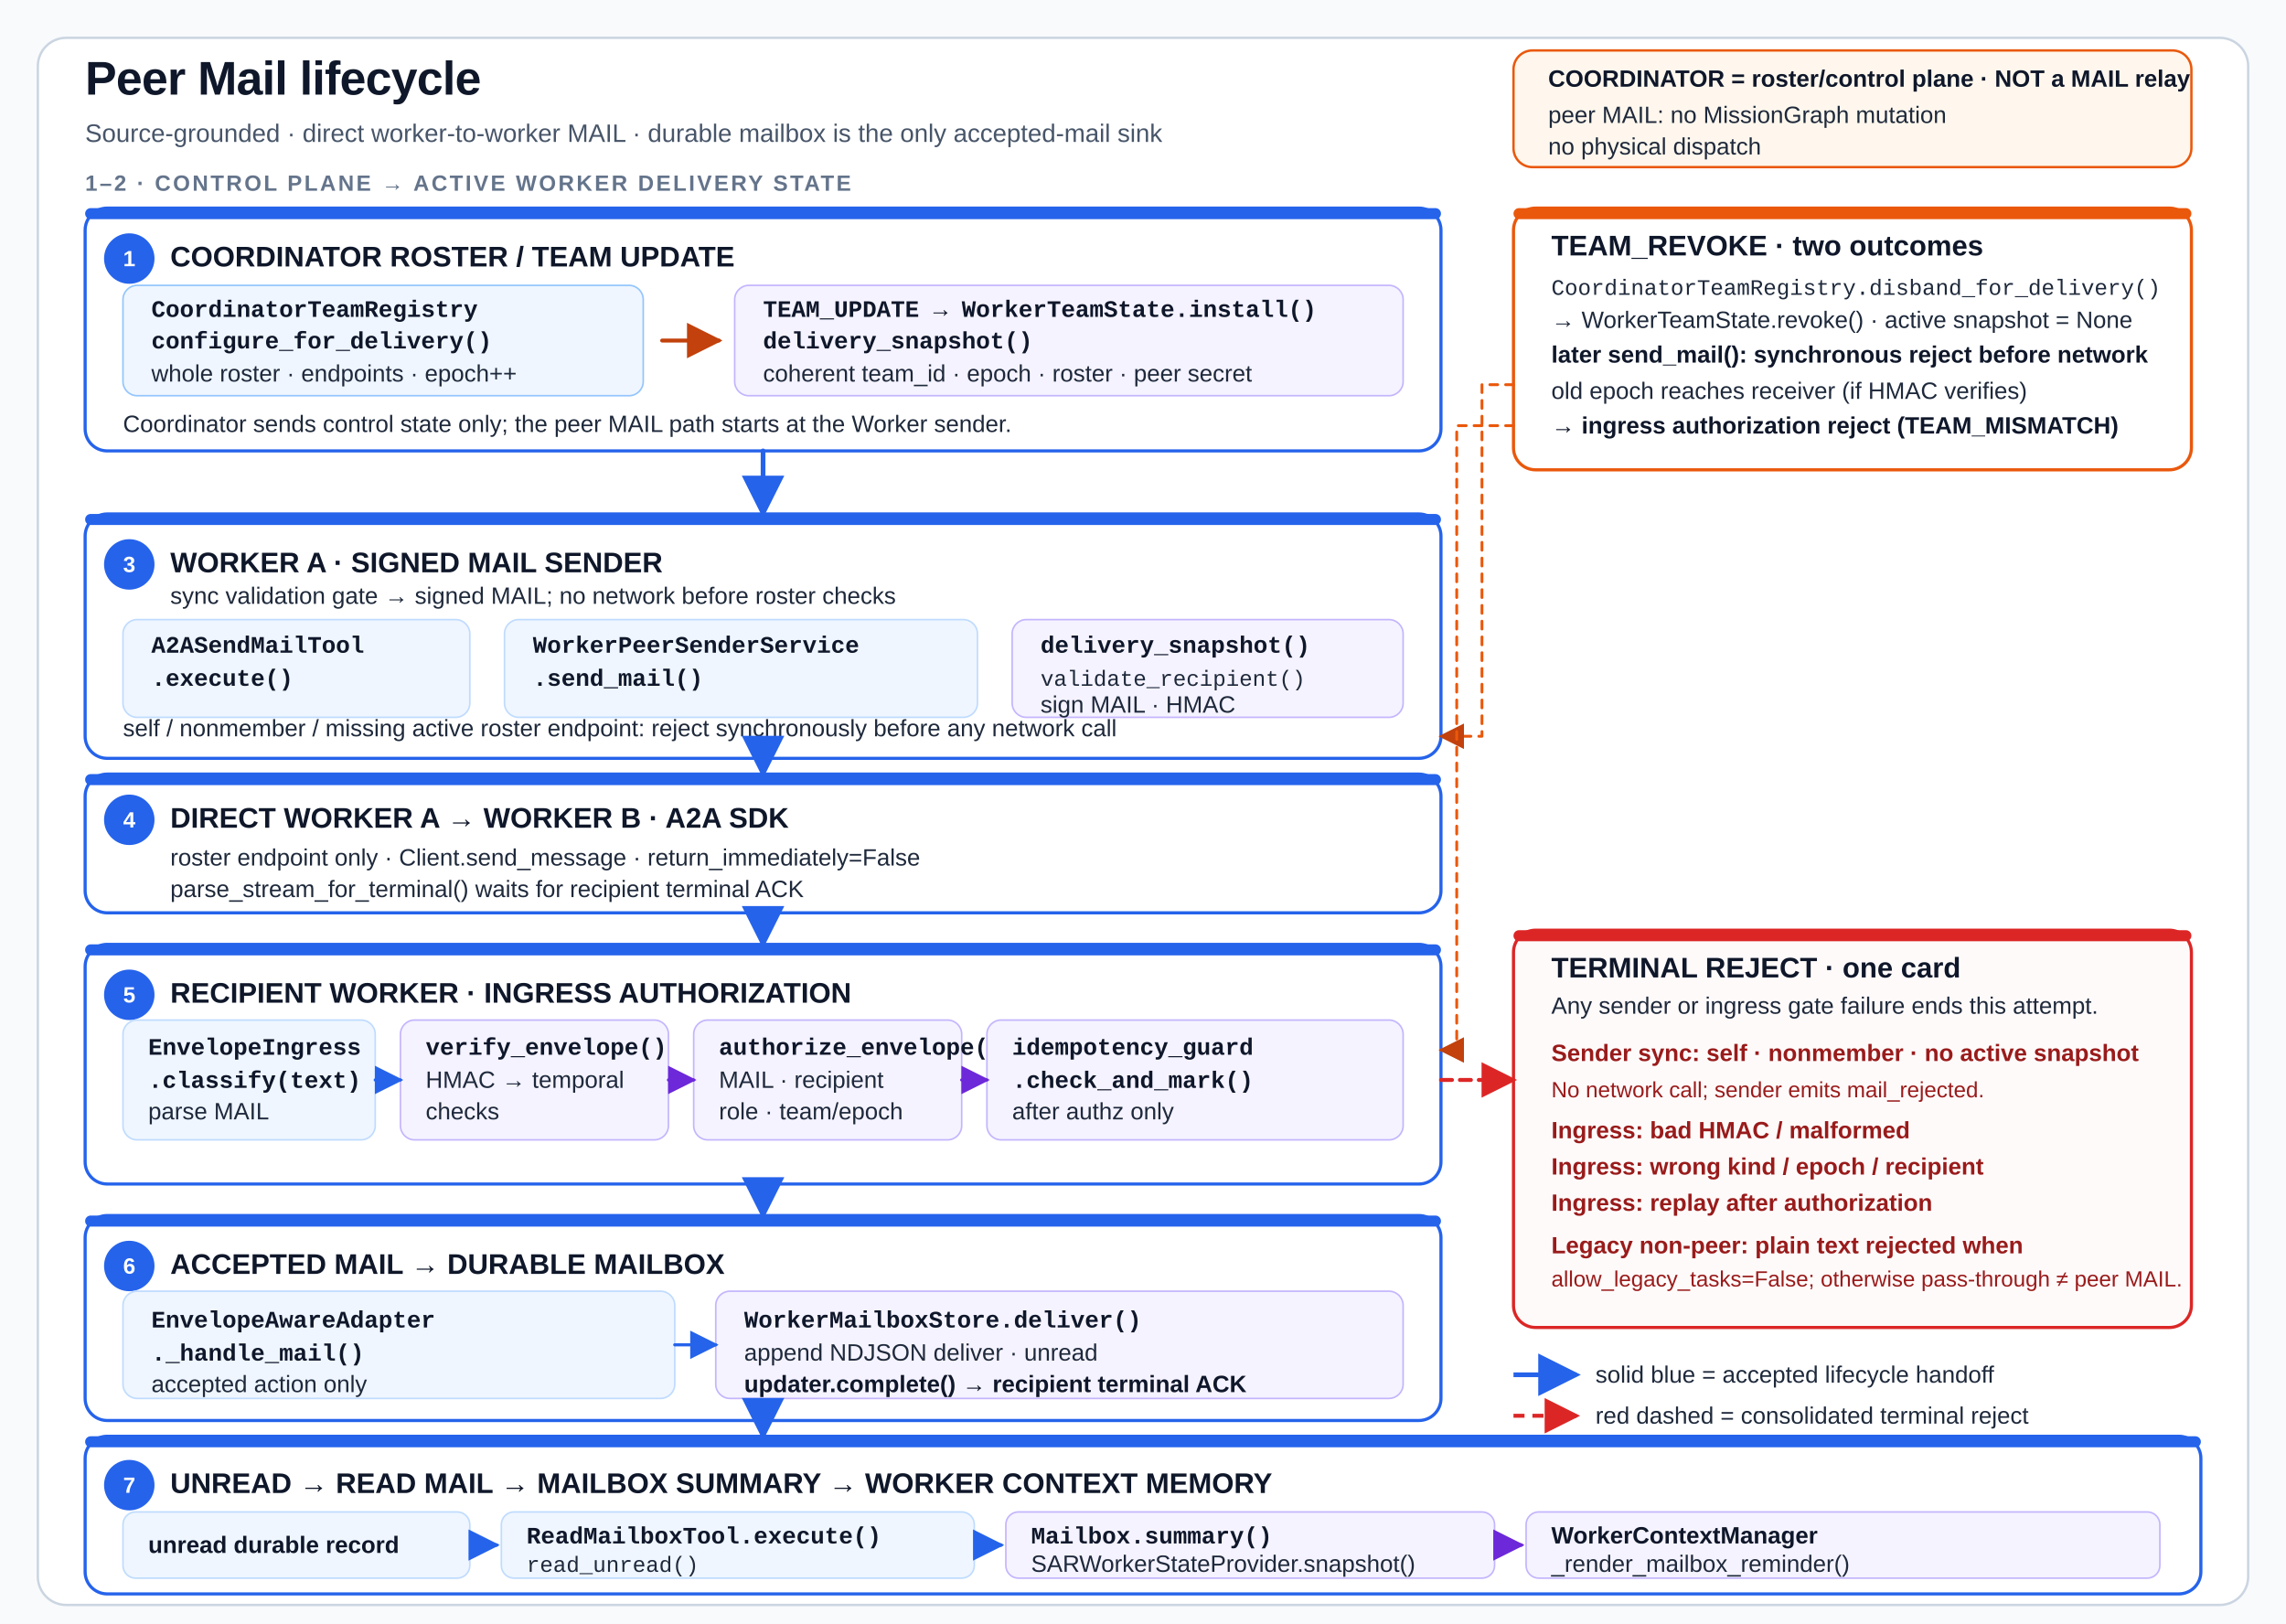
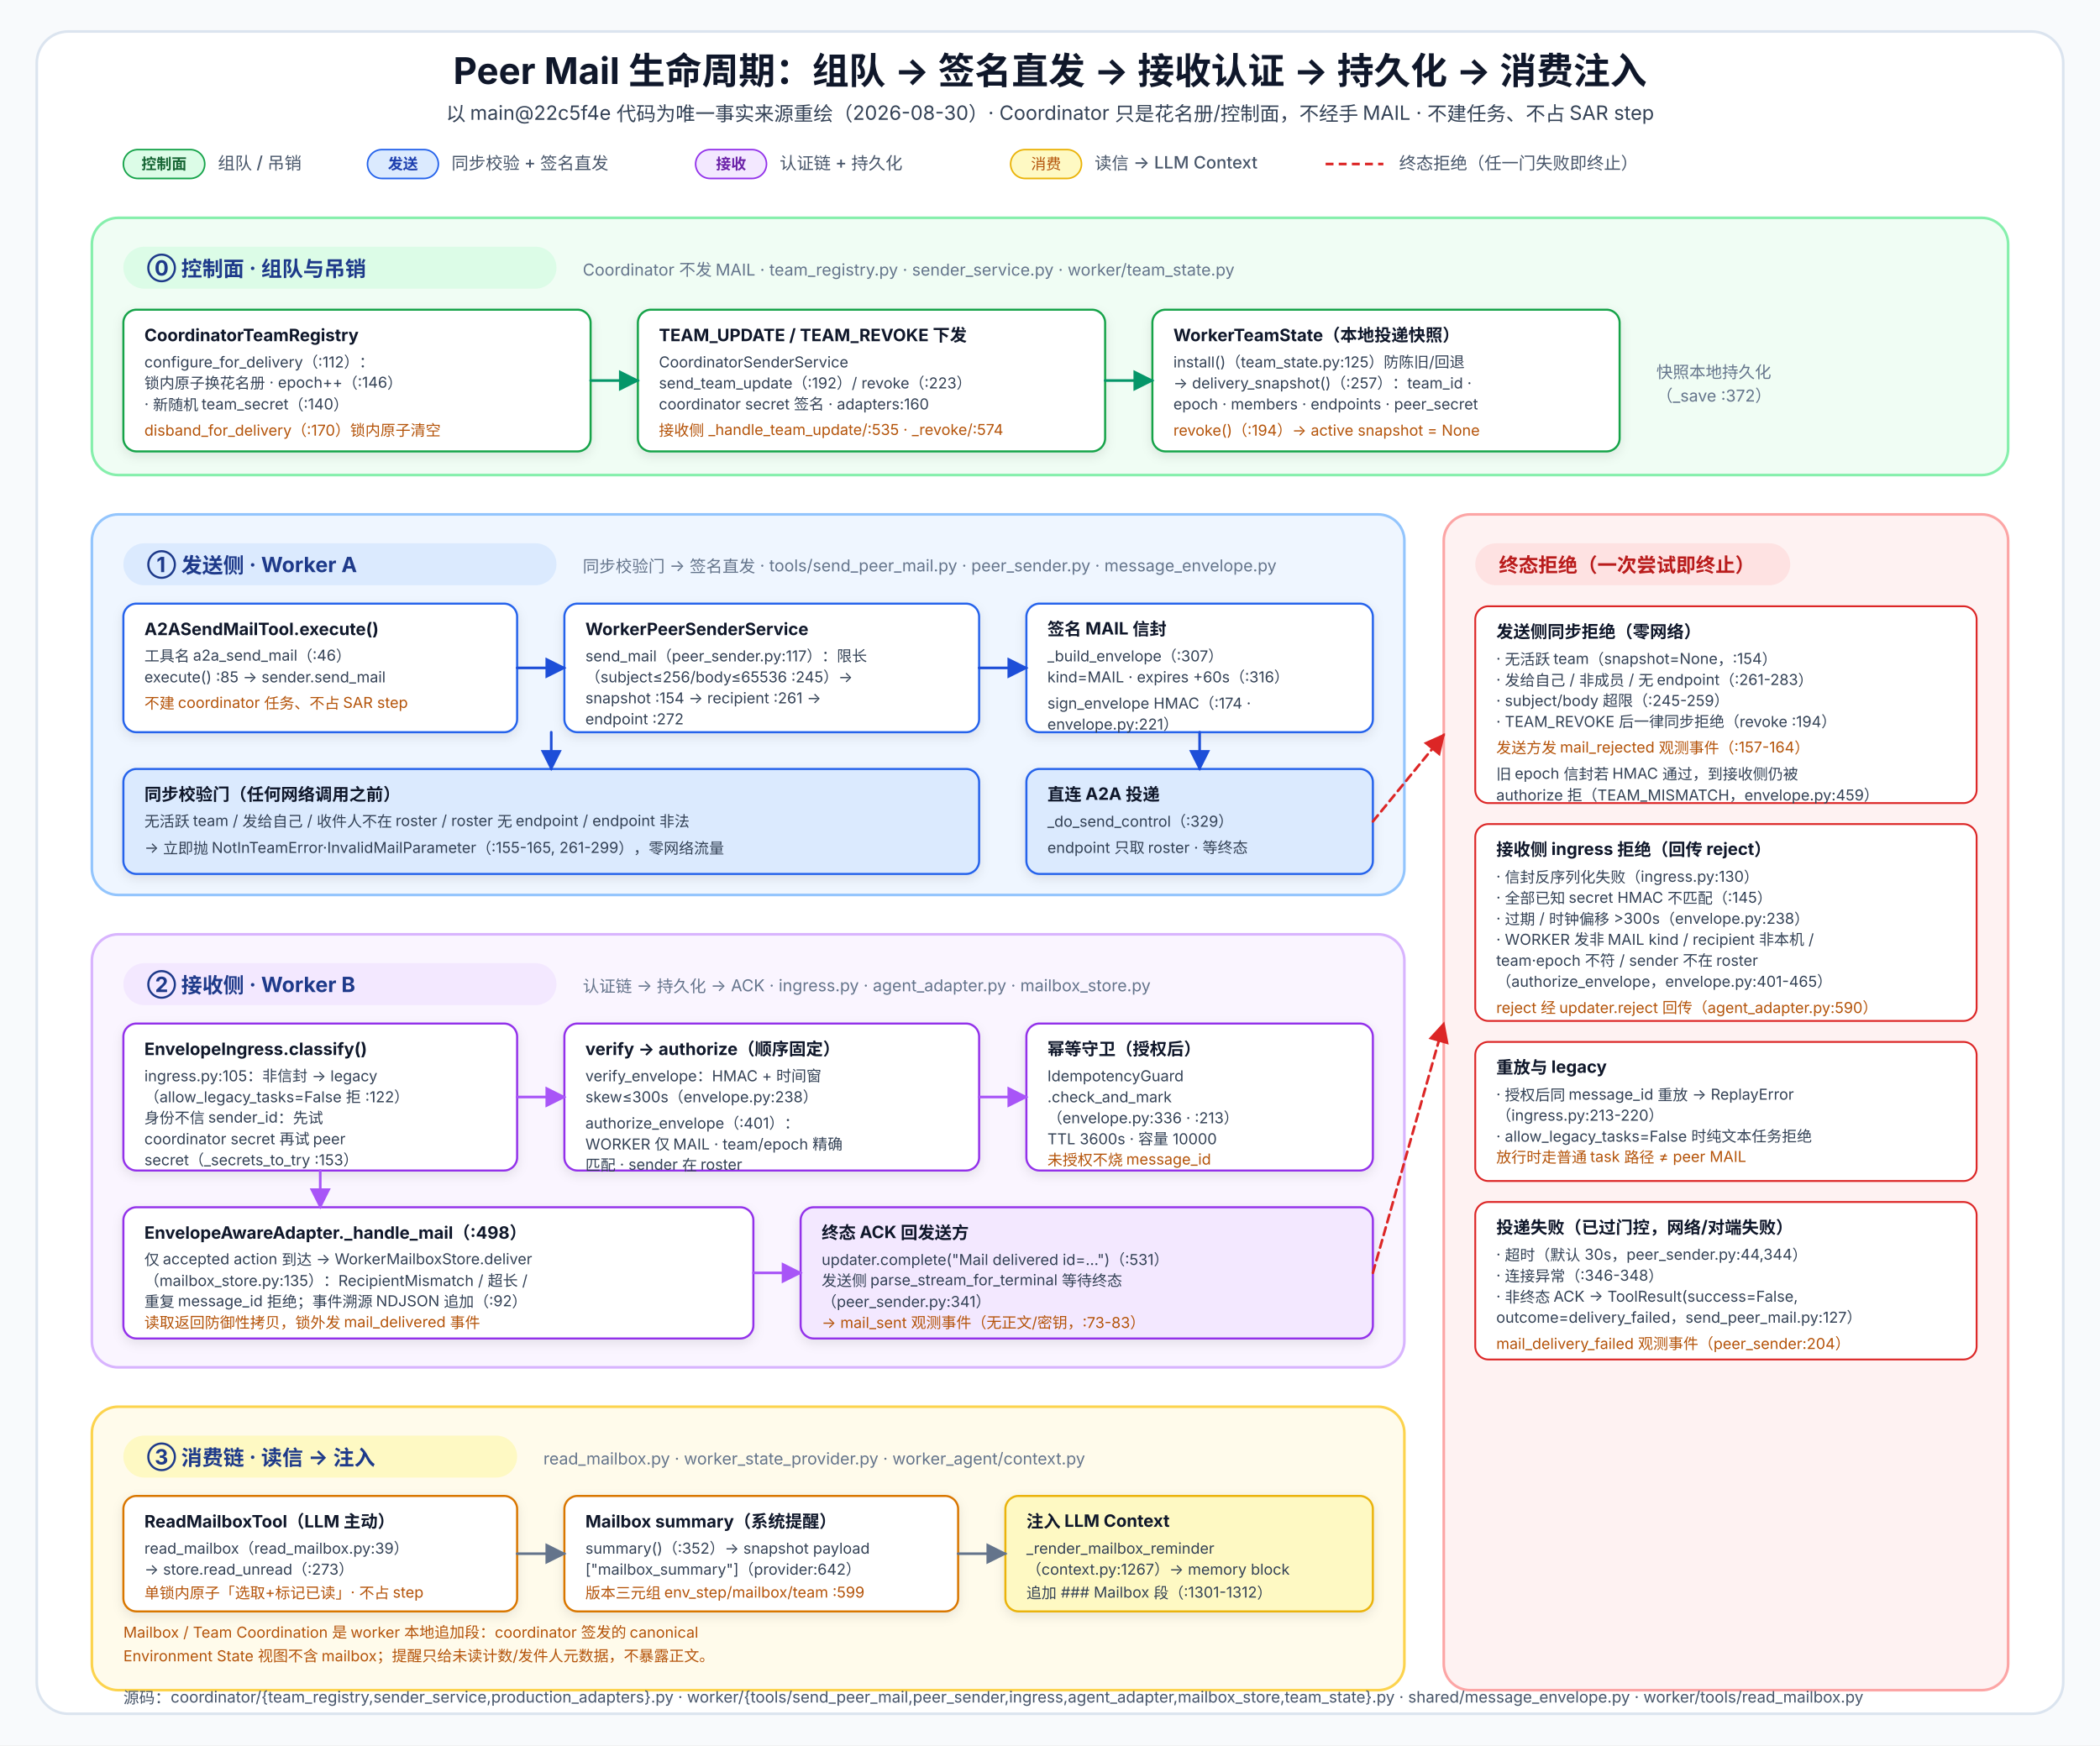
- <svg xmlns="http://www.w3.org/2000/svg" width="1450" height="1030" viewBox="0 0 1450 1030" preserveAspectRatio="xMidYMin meet" role="img" aria-labelledby="title desc" style="width:100%;height:auto;display:block;background:#f8fafc;" data-success-path="CoordinatorTeamRegistry.configure_for_delivery → TEAM_UPDATE → WorkerTeamState.install → delivery_snapshot → WorkerPeerSenderService.send_mail → direct Worker→Worker A2A → EnvelopeIngress authorization → EnvelopeAwareAdapter._handle_mail → WorkerMailboxStore.deliver → updater.complete → recipient terminal ACK → unread → ReadMailboxTool → mailbox summary → Worker Context Memory" data-no-bypass="accepted MAIL must enter durable mailbox-delivery before read-context; no Ingress-to-Read/context connector">
+ <svg xmlns="http://www.w3.org/2000/svg" viewBox="0 0 1600 1330" role="img" aria-labelledby="pm-title pm-desc">
  <defs>
-     <marker id="arrow-blue" viewBox="0 0 10 10" refX="9" refY="5" markerWidth="9" markerHeight="9" orient="auto-start-reverse" markerUnits="strokeWidth">
-       <path d="M 0 0 L 10 5 L 0 10 z" fill="#2563eb" />
-     </marker>
-     <marker id="arrow-purple" viewBox="0 0 10 10" refX="9" refY="5" markerWidth="9" markerHeight="9" orient="auto-start-reverse" markerUnits="strokeWidth">
-       <path d="M 0 0 L 10 5 L 0 10 z" fill="#6d28d9" />
-     </marker>
-     <marker id="arrow-orange" viewBox="0 0 10 10" refX="9" refY="5" markerWidth="9" markerHeight="9" orient="auto-start-reverse" markerUnits="strokeWidth">
-       <path d="M 0 0 L 10 5 L 0 10 z" fill="#c2410c" />
-     </marker>
-     <marker id="arrow-red" viewBox="0 0 10 10" refX="9" refY="5" markerWidth="9" markerHeight="9" orient="auto-start-reverse" markerUnits="strokeWidth">
-       <path d="M 0 0 L 10 5 L 0 10 z" fill="#dc2626" />
+     <filter id="pm-shadow" x="-12%" y="-12%" width="124%" height="132%">
+       <feDropShadow dx="0" dy="3" stdDeviation="4" flood-color="#0f172a" flood-opacity="0.09" />
+     </filter>
+     <marker id="pm-arrow-blue" viewBox="0 0 10 10" refX="9" refY="5" markerWidth="8" markerHeight="8" orient="auto">
+       <path d="M0 0 L10 5 L0 10Z" fill="#1d4ed8" />
+     </marker>
+     <marker id="pm-arrow-green" viewBox="0 0 10 10" refX="9" refY="5" markerWidth="8" markerHeight="8" orient="auto">
+       <path d="M0 0 L10 5 L0 10Z" fill="#059669" />
+     </marker>
+     <marker id="pm-arrow-purple" viewBox="0 0 10 10" refX="9" refY="5" markerWidth="8" markerHeight="8" orient="auto">
+       <path d="M0 0 L10 5 L0 10Z" fill="#a855f7" />
+     </marker>
+     <marker id="pm-arrow-slate" viewBox="0 0 10 10" refX="9" refY="5" markerWidth="8" markerHeight="8" orient="auto">
+       <path d="M0 0 L10 5 L0 10Z" fill="#64748b" />
+     </marker>
+     <marker id="pm-arrow-red" viewBox="0 0 10 10" refX="9" refY="5" markerWidth="8" markerHeight="8" orient="auto">
+       <path d="M0 0 L10 5 L0 10Z" fill="#dc2626" />
    </marker>
    <style>
-       .title { font-family: Arial, "Segoe UI", sans-serif; font-size: 30px; font-weight: 800; fill: #0f172a; letter-spacing: -0.4px; }
-       .subtitle { font-family: Arial, "Segoe UI", sans-serif; font-size: 16px; fill: #475569; }
-       .kicker { font-family: Arial, "Segoe UI", sans-serif; font-size: 14px; font-weight: 800; fill: #64748b; letter-spacing: 1.4px; }
-       .stage-title { font-family: Arial, "Segoe UI", sans-serif; font-size: 18px; font-weight: 800; fill: #0f172a; }
-       .card-title { font-family: Arial, "Segoe UI", sans-serif; font-size: 16px; font-weight: 800; fill: #0f172a; }
-       .body { font-family: Arial, "Segoe UI", sans-serif; font-size: 15px; fill: #1e293b; }
-       .body-strong { font-family: Arial, "Segoe UI", sans-serif; font-size: 15px; font-weight: 700; fill: #0f172a; }
-       .mono { font-family: "SFMono-Regular", Consolas, "Liberation Mono", monospace; font-size: 14px; fill: #1e293b; }
-       .mono-strong { font-family: "SFMono-Regular", Consolas, "Liberation Mono", monospace; font-size: 15px; font-weight: 700; fill: #0f172a; }
-       .pill { font-family: Arial, "Segoe UI", sans-serif; font-size: 14px; font-weight: 800; fill: #1d4ed8; }
-       .connector-label { font-family: Arial, "Segoe UI", sans-serif; font-size: 14px; font-weight: 700; fill: #2563eb; }
-       .reject-text { font-family: Arial, "Segoe UI", sans-serif; font-size: 14px; fill: #991b1b; }
-       .reject-strong { font-family: Arial, "Segoe UI", sans-serif; font-size: 15px; font-weight: 800; fill: #991b1b; }
-       .number { font-family: Arial, "Segoe UI", sans-serif; font-size: 14px; font-weight: 900; fill: #ffffff; text-anchor: middle; dominant-baseline: central; }
+       .pm-title { fill:#0f172a; font:700 28px 'Inter','PingFang SC','Microsoft YaHei','Noto Sans CJK SC',Arial,sans-serif; }
+       .pm-subtitle { fill:#334155; font:400 15px 'Inter','PingFang SC','Microsoft YaHei','Noto Sans CJK SC',Arial,sans-serif; }
+       .pm-legend { fill:#475569; font:500 13px 'Inter','PingFang SC','Microsoft YaHei','Noto Sans CJK SC',Arial,sans-serif; }
+       .pm-section { fill:#1e3a8a; font:700 16px 'Inter','PingFang SC','Microsoft YaHei','Noto Sans CJK SC',Arial,sans-serif; }
+       .pm-section-note { fill:#64748b; font:400 12.5px 'Inter','PingFang SC','Microsoft YaHei','Noto Sans CJK SC',Arial,sans-serif; }
+       .pm-card-title { fill:#0f172a; font:700 15px 'Inter','PingFang SC','Microsoft YaHei','Noto Sans CJK SC',Arial,sans-serif; }
+       .pm-card-meta { fill:#475569; font:400 11.5px 'Inter','PingFang SC','Microsoft YaHei','Noto Sans CJK SC',Arial,sans-serif; }
+       .pm-step-title { fill:#0f172a; font:700 13px 'Inter','PingFang SC','Microsoft YaHei','Noto Sans CJK SC',Arial,sans-serif; }
+       .pm-step-body { fill:#334155; font:400 11.5px 'Inter','PingFang SC','Microsoft YaHei','Noto Sans CJK SC',Arial,sans-serif; }
+       .pm-step-note { fill:#b45309; font:400 11.5px 'Inter','PingFang SC','Microsoft YaHei','Noto Sans CJK SC',Arial,sans-serif; }
+       .pm-t-green { fill:#166534; font:600 11.5px 'Inter','PingFang SC','Microsoft YaHei','Noto Sans CJK SC',Arial,sans-serif; }
+       .pm-t-blue { fill:#1e40af; font:600 11.5px 'Inter','PingFang SC','Microsoft YaHei','Noto Sans CJK SC',Arial,sans-serif; }
+       .pm-t-purple { fill:#6b21a8; font:600 11.5px 'Inter','PingFang SC','Microsoft YaHei','Noto Sans CJK SC',Arial,sans-serif; }
+       .pm-t-red { fill:#b91c1c; font:700 15px 'Inter','PingFang SC','Microsoft YaHei','Noto Sans CJK SC',Arial,sans-serif; }
+       .pm-caption { fill:#475569; font:400 12px 'Inter','PingFang SC','Microsoft YaHei','Noto Sans CJK SC',Arial,sans-serif; }
+       .pm-arr-blue { fill:none; stroke:#1d4ed8; stroke-width:2; stroke-linecap:round; marker-end:url(#pm-arrow-blue); }
+       .pm-arr-green { fill:none; stroke:#059669; stroke-width:2; stroke-linecap:round; marker-end:url(#pm-arrow-green); }
+       .pm-arr-purple { fill:none; stroke:#a855f7; stroke-width:2; stroke-linecap:round; marker-end:url(#pm-arrow-purple); }
+       .pm-arr-slate { fill:none; stroke:#64748b; stroke-width:2; stroke-linecap:round; marker-end:url(#pm-arrow-slate); }
+       .pm-arr-red { fill:none; stroke:#dc2626; stroke-width:2; stroke-dasharray:6 4; stroke-linecap:round; marker-end:url(#pm-arrow-red); }
    </style>
  </defs>
-   <rect x="0" y="0" width="1450" height="1030" fill="#f8fafc" />
-   <rect x="24" y="24" width="1402" height="994" rx="18" fill="#ffffff" stroke="#cbd5e1" stroke-width="1.5" />
-   <g id="header">
-     <text x="54" y="60" class="title">Peer Mail lifecycle</text>
-     <text x="54" y="90" class="subtitle">Source-grounded · direct worker-to-worker MAIL · durable mailbox is the only accepted-mail sink</text>
-     <rect x="960" y="32" width="430" height="74" rx="12" fill="#fff7ed" stroke="#ea580c" stroke-width="1.5" />
-     <text x="982" y="55" class="body-strong" fill="#9a3412">COORDINATOR = roster/control plane · NOT a MAIL relay</text>
-     <text x="982" y="78" class="body" fill="#9a3412">peer MAIL: no MissionGraph mutation</text>
-     <text x="982" y="98" class="body" fill="#9a3412">no physical dispatch</text>
-   </g>
-   <text x="54" y="121" class="kicker">1–2 · CONTROL PLANE → ACTIVE WORKER DELIVERY STATE</text>
-   <g id="control-plane" data-source="src/a2a/coordinator/team_registry.py:112-159; src/a2a/coordinator/sender_service.py:192-221; src/a2a/worker/agent_adapter.py:478-515; src/a2a/worker/team_state.py:125-192,257-283" data-symbol="CoordinatorTeamRegistry.configure_for_delivery; TEAM_UPDATE; WorkerTeamState.install; delivery_snapshot">
-     <rect x="54" y="132" width="860" height="154" rx="14" fill="#ffffff" stroke="#2563eb" stroke-width="2" />
-     <rect x="54" y="132" width="860" height="7" rx="3.5" fill="#2563eb" />
-     <circle cx="82" cy="164" r="16" fill="#2563eb" />
-     <text x="82" y="164" class="number">1</text>
-     <text x="108" y="169" class="stage-title">COORDINATOR ROSTER / TEAM UPDATE</text>
-     <rect x="78" y="181" width="330" height="70" rx="9" fill="#eff6ff" stroke="#93c5fd" />
-     <text x="96" y="201" class="mono-strong">CoordinatorTeamRegistry</text>
-     <text x="96" y="221" class="mono-strong">configure_for_delivery()</text>
-     <text x="96" y="242" class="body">whole roster · endpoints · epoch++</text>
-     <rect x="466" y="181" width="424" height="70" rx="9" fill="#f5f3ff" stroke="#c4b5fd" />
-     <text x="484" y="201" class="mono-strong">TEAM_UPDATE → WorkerTeamState.install()</text>
-     <text x="484" y="221" class="mono-strong">delivery_snapshot()</text>
-     <text x="484" y="242" class="body">coherent team_id · epoch · roster · peer secret</text>
-     <text x="78" y="274" class="body">Coordinator sends control state only; the peer MAIL path starts at the Worker sender.</text>
-   </g>
-   <g id="team-revoke" data-source="src/a2a/coordinator/team_registry.py:170-194; src/a2a/coordinator/sender_service.py:223-239; src/a2a/worker/peer_sender.py:154-165; src/a2a/worker/team_state.py:194-221; src/a2a/worker/ingress.py:192-209" data-symbol="TEAM_REVOKE; disband_for_delivery; WorkerTeamState.revoke; delivery_snapshot">
-     <rect x="960" y="132" width="430" height="166" rx="14" fill="#ffffff" stroke="#ea580c" stroke-width="2" />
-     <rect x="960" y="132" width="430" height="7" rx="3.5" fill="#ea580c" />
-     <text x="984" y="162" class="stage-title">TEAM_REVOKE · two outcomes</text>
-     <text x="984" y="187" class="mono">CoordinatorTeamRegistry.disband_for_delivery()</text>
-     <text x="984" y="208" class="body">→ WorkerTeamState.revoke() · active snapshot = None</text>
-     <text x="984" y="230" class="body-strong">later send_mail(): synchronous reject before network</text>
-     <text x="984" y="253" class="body">old epoch reaches receiver (if HMAC verifies)</text>
-     <text x="984" y="275" class="body-strong">→ ingress authorization reject (TEAM_MISMATCH)</text>
-   </g>
-   <g id="main-success-spine" data-order="control-state → sender → direct-a2a → ingress → mailbox-delivery → read-context" data-semantic-invariant="success connector reaches mailbox-delivery before read-context">
-     <g id="sender-stage" data-source="src/a2a/worker/tools/send_peer_mail.py:38-141; src/a2a/worker/peer_sender.py:117-180,261-327; src/a2a/shared/message_envelope.py:221-235" data-symbol="A2ASendMailTool.execute; WorkerPeerSenderService.send_mail; delivery_snapshot; validate_recipient; sign_envelope">
-       <rect x="54" y="326" width="860" height="155" rx="14" fill="#ffffff" stroke="#2563eb" stroke-width="2" />
-       <rect x="54" y="326" width="860" height="7" rx="3.5" fill="#2563eb" />
-       <circle cx="82" cy="358" r="16" fill="#2563eb" />
-       <text x="82" y="358" class="number">3</text>
-       <text x="108" y="363" class="stage-title">WORKER A · SIGNED MAIL SENDER</text>
-       <text x="108" y="383" class="body">sync validation gate → signed MAIL; no network before roster checks</text>
-       <rect x="78" y="393" width="220" height="62" rx="9" fill="#eff6ff" stroke="#bfdbfe" />
-       <text x="96" y="414" class="mono-strong">A2ASendMailTool</text>
-       <text x="96" y="435" class="mono-strong">.execute()</text>
-       <rect x="320" y="393" width="300" height="62" rx="9" fill="#eff6ff" stroke="#bfdbfe" />
-       <text x="338" y="414" class="mono-strong">WorkerPeerSenderService</text>
-       <text x="338" y="435" class="mono-strong">.send_mail()</text>
-       <rect x="642" y="393" width="248" height="62" rx="9" fill="#f5f3ff" stroke="#c4b5fd" />
-       <text x="660" y="414" class="mono-strong">delivery_snapshot()</text>
-       <text x="660" y="435" class="mono">validate_recipient()</text>
-       <text x="660" y="452" class="body">sign MAIL · HMAC</text>
-       <text x="78" y="467" class="body">self / nonmember / missing active roster endpoint: reject synchronously before any network call</text>
-     </g>
-     <g id="direct-a2a-stage" data-source="src/a2a/worker/peer_sender.py:329-348; src/a2a/shared/response_parser.py" data-symbol="Worker A → Worker B; Client.send_message; return_immediately=False; parse_stream_for_terminal">
-       <rect x="54" y="491" width="860" height="88" rx="14" fill="#ffffff" stroke="#2563eb" stroke-width="2" />
-       <rect x="54" y="491" width="860" height="7" rx="3.5" fill="#2563eb" />
-       <circle cx="82" cy="520" r="16" fill="#2563eb" />
-       <text x="82" y="520" class="number">4</text>
-       <text x="108" y="525" class="stage-title">DIRECT WORKER A → WORKER B · A2A SDK</text>
-       <text x="108" y="549" class="body">roster endpoint only · Client.send_message · return_immediately=False</text>
-       <text x="108" y="569" class="body">parse_stream_for_terminal() waits for recipient terminal ACK</text>
-     </g>
-     <g id="ingress-stage" data-source="src/a2a/worker/ingress.py:105-227; src/a2a/shared/message_envelope.py:238-303,401-467" data-symbol="EnvelopeIngress.classify; verify_envelope; authorize_envelope; idempotency_guard.check_and_mark">
-       <rect x="54" y="599" width="860" height="152" rx="14" fill="#ffffff" stroke="#2563eb" stroke-width="2" />
-       <rect x="54" y="599" width="860" height="7" rx="3.5" fill="#2563eb" />
-       <circle cx="82" cy="631" r="16" fill="#2563eb" />
-       <text x="82" y="631" class="number">5</text>
-       <text x="108" y="636" class="stage-title">RECIPIENT WORKER · INGRESS AUTHORIZATION</text>
-       <rect x="78" y="647" width="160" height="76" rx="9" fill="#eff6ff" stroke="#bfdbfe" />
-       <text x="94" y="669" class="mono-strong">EnvelopeIngress</text>
-       <text x="94" y="690" class="mono-strong">.classify(text)</text>
-       <text x="94" y="710" class="body">parse MAIL</text>
-       <rect x="254" y="647" width="170" height="76" rx="9" fill="#f5f3ff" stroke="#c4b5fd" />
-       <text x="270" y="669" class="mono-strong">verify_envelope()</text>
-       <text x="270" y="690" class="body">HMAC → temporal</text>
-       <text x="270" y="710" class="body">checks</text>
-       <rect x="440" y="647" width="170" height="76" rx="9" fill="#f5f3ff" stroke="#c4b5fd" />
-       <text x="456" y="669" class="mono-strong">authorize_envelope()</text>
-       <text x="456" y="690" class="body">MAIL · recipient</text>
-       <text x="456" y="710" class="body">role · team/epoch</text>
-       <rect x="626" y="647" width="264" height="76" rx="9" fill="#f5f3ff" stroke="#c4b5fd" />
-       <text x="642" y="669" class="mono-strong">idempotency_guard</text>
-       <text x="642" y="690" class="mono-strong">.check_and_mark()</text>
-       <text x="642" y="710" class="body">after authz only</text>
-     </g>
-     <g id="mailbox-delivery-stage" data-source="src/a2a/worker/agent_adapter.py:441-476; src/a2a/worker/mailbox_store.py:135-205,437-453" data-symbol="EnvelopeAwareAdapter._handle_mail; WorkerMailboxStore.deliver; updater.complete; unread">
-       <rect x="54" y="771" width="860" height="130" rx="14" fill="#ffffff" stroke="#2563eb" stroke-width="2" />
-       <rect x="54" y="771" width="860" height="7" rx="3.5" fill="#2563eb" />
-       <circle cx="82" cy="803" r="16" fill="#2563eb" />
-       <text x="82" y="803" class="number">6</text>
-       <text x="108" y="808" class="stage-title">ACCEPTED MAIL → DURABLE MAILBOX</text>
-       <rect x="78" y="819" width="350" height="68" rx="9" fill="#eff6ff" stroke="#bfdbfe" />
-       <text x="96" y="842" class="mono-strong">EnvelopeAwareAdapter</text>
-       <text x="96" y="863" class="mono-strong">._handle_mail()</text>
-       <text x="96" y="883" class="body">accepted action only</text>
-       <rect x="454" y="819" width="436" height="68" rx="9" fill="#f5f3ff" stroke="#c4b5fd" />
-       <text x="472" y="842" class="mono-strong">WorkerMailboxStore.deliver()</text>
-       <text x="472" y="863" class="body">append NDJSON deliver · unread</text>
-       <text x="472" y="883" class="body-strong">updater.complete() → recipient terminal ACK</text>
-     </g>
-     <g id="read-context-stage" data-source="src/a2a/worker/tools/read_mailbox.py:32-162; src/a2a/worker/mailbox_store.py:273-384; sar_orch/worker_state_provider.py:129-217; src/Agent/worker_agent/context.py:908-957" data-symbol="unread; ReadMailboxTool.execute; read_unread; mailbox.summary; SARWorkerStateProvider.snapshot; WorkerContextManager._render_mailbox_reminder">
-       <rect x="54" y="911" width="1342" height="100" rx="14" fill="#ffffff" stroke="#2563eb" stroke-width="2" />
-       <rect x="54" y="911" width="1342" height="7" rx="3.5" fill="#2563eb" />
-       <circle cx="82" cy="942" r="16" fill="#2563eb" />
-       <text x="82" y="942" class="number">7</text>
-       <text x="108" y="947" class="stage-title">UNREAD → READ MAIL → MAILBOX SUMMARY → WORKER CONTEXT MEMORY</text>
-       <rect x="78" y="959" width="220" height="42" rx="8" fill="#eff6ff" stroke="#bfdbfe" />
-       <text x="94" y="985" class="body-strong">unread durable record</text>
-       <rect x="318" y="959" width="300" height="42" rx="8" fill="#eff6ff" stroke="#bfdbfe" />
-       <text x="334" y="979" class="mono-strong">ReadMailboxTool.execute()</text>
-       <text x="334" y="997" class="mono">read_unread()</text>
-       <rect x="638" y="959" width="310" height="42" rx="8" fill="#f5f3ff" stroke="#c4b5fd" />
-       <text x="654" y="979" class="mono-strong">Mailbox.summary()</text>
-       <text x="654" y="997" class="body">SARWorkerStateProvider.snapshot()</text>
-       <rect x="968" y="959" width="402" height="42" rx="8" fill="#f5f3ff" stroke="#c4b5fd" />
-       <text x="984" y="979" class="body-strong">WorkerContextManager</text>
-       <text x="984" y="997" class="body">_render_mailbox_reminder()</text>
-       <g id="read-context-flow" fill="none" stroke-linecap="round" stroke-linejoin="round">
-         <line id="unread-to-read-mailbox-tool" x1="301" y1="980" x2="315" y2="980" stroke="#2563eb" stroke-width="2.2" marker-end="url(#arrow-blue)" data-target="read-mailbox-tool" />
-         <line id="read-mailbox-tool-to-summary" x1="621" y1="980" x2="635" y2="980" stroke="#2563eb" stroke-width="2.2" marker-end="url(#arrow-blue)" data-target="mailbox-summary" />
-         <line id="summary-to-worker-context" x1="951" y1="980" x2="965" y2="980" stroke="#6d28d9" stroke-width="2.2" marker-end="url(#arrow-purple)" data-target="worker-context-manager" />
-       </g>
-     </g>
-   </g>
-   <g id="terminal-reject" data-source="src/a2a/worker/peer_sender.py:154-165,261-283; src/a2a/worker/ingress.py:121-149,174-220; src/a2a/shared/message_envelope.py:263-303,436-467; src/a2a/worker/agent_adapter.py:533-550" data-symbol="self; nonmember; bad HMAC; wrong kind; wrong epoch; wrong recipient; replay; legacy non-peer">
-     <rect x="960" y="590" width="430" height="252" rx="14" fill="#fffafa" stroke="#dc2626" stroke-width="2" />
-     <rect x="960" y="590" width="430" height="7" rx="3.5" fill="#dc2626" />
-     <text x="984" y="620" class="stage-title" fill="#991b1b">TERMINAL REJECT · one card</text>
-     <text x="984" y="643" class="body" fill="#991b1b">Any sender or ingress gate failure ends this attempt.</text>
-     <text x="984" y="673" class="reject-strong">Sender sync: self · nonmember · no active snapshot</text>
-     <text x="984" y="696" class="reject-text">No network call; sender emits mail_rejected.</text>
-     <text x="984" y="722" class="reject-strong">Ingress: bad HMAC / malformed</text>
-     <text x="984" y="745" class="reject-strong">Ingress: wrong kind / epoch / recipient</text>
-     <text x="984" y="768" class="reject-strong">Ingress: replay after authorization</text>
-     <text x="984" y="795" class="reject-strong">Legacy non-peer: plain text rejected when</text>
-     <text x="984" y="816" class="reject-text">allow_legacy_tasks=False; otherwise pass-through ≠ peer MAIL.</text>
-   </g>
-   <g id="team-revoke-connectors" fill="none" stroke="#ea580c" stroke-width="1.8" stroke-dasharray="5 5" stroke-linecap="round" stroke-linejoin="round">
-     <path id="team-revoke-to-sender-sync-reject" d="M 960 244 H 940 V 467 H 914" stroke-dasharray="5 5" marker-end="url(#arrow-orange)" data-source="team-revoke" data-target="sender-stage" data-label="sender sync reject before network" />
-     <path id="team-revoke-to-ingress-team-mismatch" d="M 960 270 H 924 V 666 H 914" stroke-dasharray="5 5" marker-end="url(#arrow-orange)" data-source="team-revoke" data-target="ingress-stage" data-label="TEAM_MISMATCH old request" />
-   </g>
-   <g id="control-connectors" fill="none" stroke-linecap="round" stroke-linejoin="round">
-     <line id="control-team-update" x1="420" y1="216" x2="456" y2="216" stroke="#c2410c" stroke-width="2.5" marker-end="url(#arrow-orange)" />
-     <line id="control-to-sender" x1="484" y1="286" x2="484" y2="326" stroke="#2563eb" stroke-width="3" marker-end="url(#arrow-blue)" />
-   </g>
-   <g id="stage-connectors" fill="none" stroke-linecap="round" stroke-linejoin="round">
-     <line id="sender-to-direct-a2a" x1="484" y1="481" x2="484" y2="491" stroke="#2563eb" stroke-width="3" marker-end="url(#arrow-blue)" />
-     <line id="direct-a2a-to-ingress" x1="484" y1="579" x2="484" y2="599" stroke="#2563eb" stroke-width="3" marker-end="url(#arrow-blue)" />
-   </g>
-   <g id="ingress-connectors" fill="none" stroke-linecap="round" stroke-linejoin="round">
-     <line x1="238" y1="685" x2="254" y2="685" stroke="#2563eb" stroke-width="2" marker-end="url(#arrow-blue)" />
-     <line x1="424" y1="685" x2="440" y2="685" stroke="#6d28d9" stroke-width="2" marker-end="url(#arrow-purple)" />
-     <line x1="610" y1="685" x2="626" y2="685" stroke="#6d28d9" stroke-width="2" marker-end="url(#arrow-purple)" />
-   </g>
-   <g id="mailbox-connectors" fill="none" stroke-linecap="round" stroke-linejoin="round">
-     <line x1="428" y1="853" x2="454" y2="853" stroke="#2563eb" stroke-width="2" marker-end="url(#arrow-blue)" />
-   </g>
-   <g id="success-connectors" fill="none" stroke="#2563eb" stroke-width="3" stroke-linecap="round" data-order="accepted ingress → mailbox-delivery → read-context" data-assertion="success connector first targets #mailbox-delivery-stage, then #read-context-stage">
-     <line id="success-connector-ingress-to-mailbox" x1="484" y1="751" x2="484" y2="771" marker-end="url(#arrow-blue)" data-target="mailbox-delivery-stage" data-label="accepted MAIL" />
-     <line id="success-connector-mailbox-to-read" x1="484" y1="901" x2="484" y2="911" marker-end="url(#arrow-blue)" data-target="read-context-stage" data-label="durable unread → read" />
-   </g>
-   <g id="reject-connector" fill="none" stroke="#dc2626" stroke-width="2.5" stroke-dasharray="7 5" stroke-linecap="round">
-     <line id="gate-failure-to-terminal-reject" x1="914" y1="685" x2="960" y2="685" marker-end="url(#arrow-red)" data-target="terminal-reject" />
-   </g>
-   <g id="legend" data-source="visual semantics only">
-     <line x1="960" y1="872" x2="1000" y2="872" stroke="#2563eb" stroke-width="3" marker-end="url(#arrow-blue)" />
-     <text x="1012" y="877" class="body">solid blue = accepted lifecycle handoff</text>
-     <line x1="960" y1="898" x2="1000" y2="898" stroke="#dc2626" stroke-width="2.5" stroke-dasharray="7 5" marker-end="url(#arrow-red)" />
-     <text x="1012" y="903" class="body">red dashed = consolidated terminal reject</text>
-   </g>
+   <rect width="1600" height="1330" fill="#f8fafc" />
+   <rect x="28" y="24" width="1544" height="1282" rx="24" fill="#ffffff" stroke="#dbe4ef" stroke-width="2" />
+   <text x="800" y="64" text-anchor="middle" class="pm-title">Peer Mail 生命周期：组队 → 签名直发 → 接收认证 → 持久化 → 消费注入</text>
+   <text x="800" y="92" text-anchor="middle" class="pm-subtitle">以 main@22c5f4e 代码为唯一事实来源重绘（2026-08-30）· Coordinator 只是花名册/控制面，不经手 MAIL · 不建任务、不占 SAR step</text>
+   <g aria-label="图例">
+     <rect x="94" y="114" width="62" height="22" rx="11" fill="#dcfce7" stroke="#16a34a" stroke-width="1.2" />
+     <text x="125" y="129" text-anchor="middle" class="pm-t-green">控制面</text>
+     <text x="166" y="129" class="pm-legend">组队 / 吊销</text>
+     <rect x="280" y="114" width="54" height="22" rx="11" fill="#dbeafe" stroke="#2563eb" stroke-width="1.2" />
+     <text x="307" y="129" text-anchor="middle" class="pm-t-blue">发送</text>
+     <text x="344" y="129" class="pm-legend">同步校验 + 签名直发</text>
+     <rect x="530" y="114" width="54" height="22" rx="11" fill="#f3e8ff" stroke="#9333ea" stroke-width="1.2" />
+     <text x="557" y="129" text-anchor="middle" class="pm-t-purple">接收</text>
+     <text x="594" y="129" class="pm-legend">认证链 + 持久化</text>
+     <rect x="770" y="114" width="54" height="22" rx="11" fill="#fef9c3" stroke="#eab308" stroke-width="1.2" />
+     <text x="797" y="129" text-anchor="middle" class="pm-step-note">消费</text>
+     <text x="834" y="129" class="pm-legend">读信 → LLM Context</text>
+     <line x1="1010" y1="125" x2="1054" y2="125" stroke="#dc2626" stroke-width="2" stroke-dasharray="6 4" />
+     <text x="1066" y="129" class="pm-legend">终态拒绝（任一门失败即终止）</text>
+   </g>
+   <g aria-label="控制面">
+     <rect x="70" y="166" width="1460" height="196" rx="20" fill="#f0fdf4" stroke="#86efac" stroke-width="2" />
+     <rect x="94" y="188" width="330" height="32" rx="16" fill="#dcfce7" />
+     <text x="112" y="210" class="pm-section">⓪ 控制面 · 组队与吊销</text>
+     <text x="444" y="210" class="pm-section-note">Coordinator 不发 MAIL · team_registry.py · sender_service.py · worker/team_state.py</text>
+     <rect x="94" y="236" width="356" height="108" rx="10" fill="#ffffff" stroke="#16a34a" stroke-width="1.6" filter="url(#pm-shadow)" />
+     <text x="110" y="260" class="pm-step-title">CoordinatorTeamRegistry</text>
+     <text x="110" y="280" class="pm-step-body">configure_for_delivery（:112）：</text>
+     <text x="110" y="296" class="pm-step-body">锁内原子换花名册 · epoch++（:146）</text>
+     <text x="110" y="312" class="pm-step-body">· 新随机 team_secret（:140）</text>
+     <text x="110" y="332" class="pm-step-note">disband_for_delivery（:170）锁内原子清空</text>
+     <rect x="486" y="236" width="356" height="108" rx="10" fill="#ffffff" stroke="#16a34a" stroke-width="1.6" filter="url(#pm-shadow)" />
+     <text x="502" y="260" class="pm-step-title">TEAM_UPDATE / TEAM_REVOKE 下发</text>
+     <text x="502" y="280" class="pm-step-body">CoordinatorSenderService</text>
+     <text x="502" y="296" class="pm-step-body">send_team_update（:192）/ revoke（:223）</text>
+     <text x="502" y="312" class="pm-step-body">coordinator secret 签名 · adapters:160</text>
+     <text x="502" y="332" class="pm-step-note">接收侧 _handle_team_update/:535 · _revoke/:574</text>
+     <rect x="878" y="236" width="356" height="108" rx="10" fill="#ffffff" stroke="#16a34a" stroke-width="1.6" filter="url(#pm-shadow)" />
+     <text x="894" y="260" class="pm-step-title">WorkerTeamState（本地投递快照）</text>
+     <text x="894" y="280" class="pm-step-body">install()（team_state.py:125）防陈旧/回退</text>
+     <text x="894" y="296" class="pm-step-body">→ delivery_snapshot()（:257）：team_id ·</text>
+     <text x="894" y="312" class="pm-step-body">epoch · members · endpoints · peer_secret</text>
+     <text x="894" y="332" class="pm-step-note">revoke()（:194）→ active snapshot = None</text>
+     <path d="M450 290 L486 290" class="pm-arr-green" />
+     <path d="M842 290 L878 290" class="pm-arr-green" />
+     <text x="1262" y="288" class="pm-section-note">快照本地持久化</text>
+     <text x="1262" y="306" class="pm-section-note">（_save :372）</text>
+   </g>
+   <g aria-label="发送侧">
+     <rect x="70" y="392" width="1000" height="290" rx="20" fill="#eff6ff" stroke="#93c5fd" stroke-width="2" />
+     <rect x="94" y="414" width="330" height="32" rx="16" fill="#dbeafe" />
+     <text x="112" y="436" class="pm-section">① 发送侧 · Worker A</text>
+     <text x="444" y="436" class="pm-section-note">同步校验门 → 签名直发 · tools/send_peer_mail.py · peer_sender.py · message_envelope.py</text>
+     <rect x="94" y="460" width="300" height="98" rx="10" fill="#ffffff" stroke="#2563eb" stroke-width="1.6" filter="url(#pm-shadow)" />
+     <text x="110" y="484" class="pm-step-title">A2ASendMailTool.execute()</text>
+     <text x="110" y="504" class="pm-step-body">工具名 a2a_send_mail（:46）</text>
+     <text x="110" y="520" class="pm-step-body">execute() :85 → sender.send_mail</text>
+     <text x="110" y="540" class="pm-step-note">不建 coordinator 任务、不占 SAR step</text>
+     <rect x="430" y="460" width="316" height="98" rx="10" fill="#ffffff" stroke="#2563eb" stroke-width="1.6" filter="url(#pm-shadow)" />
+     <text x="446" y="484" class="pm-step-title">WorkerPeerSenderService</text>
+     <text x="446" y="504" class="pm-step-body">send_mail（peer_sender.py:117）：限长</text>
+     <text x="446" y="520" class="pm-step-body">（subject≤256/body≤65536 :245）→</text>
+     <text x="446" y="536" class="pm-step-body">snapshot :154 → recipient :261 →</text>
+     <text x="446" y="552" class="pm-step-body">endpoint :272</text>
+     <rect x="782" y="460" width="264" height="98" rx="10" fill="#ffffff" stroke="#2563eb" stroke-width="1.6" filter="url(#pm-shadow)" />
+     <text x="798" y="484" class="pm-step-title">签名 MAIL 信封</text>
+     <text x="798" y="504" class="pm-step-body">_build_envelope（:307）</text>
+     <text x="798" y="520" class="pm-step-body">kind=MAIL · expires +60s（:316）</text>
+     <text x="798" y="540" class="pm-step-body">sign_envelope HMAC（:174 ·</text>
+     <text x="798" y="556" class="pm-step-body">envelope.py:221）</text>
+     <rect x="94" y="586" width="652" height="80" rx="10" fill="#dbeafe" stroke="#2563eb" stroke-width="1.6" filter="url(#pm-shadow)" />
+     <text x="110" y="610" class="pm-step-title">同步校验门（任何网络调用之前）</text>
+     <text x="110" y="630" class="pm-step-body">无活跃 team / 发给自己 / 收件人不在 roster / roster 无 endpoint / endpoint 非法</text>
+     <text x="110" y="650" class="pm-step-body">→ 立即抛 NotInTeamError·InvalidMailParameter（:155-165, 261-299），零网络流量</text>
+     <rect x="782" y="586" width="264" height="80" rx="10" fill="#dbeafe" stroke="#2563eb" stroke-width="1.6" filter="url(#pm-shadow)" />
+     <text x="798" y="610" class="pm-step-title">直连 A2A 投递</text>
+     <text x="798" y="630" class="pm-step-body">_do_send_control（:329）</text>
+     <text x="798" y="650" class="pm-step-body">endpoint 只取 roster · 等终态</text>
+     <path d="M394 509 L430 509" class="pm-arr-blue" />
+     <path d="M746 509 L782 509" class="pm-arr-blue" />
+     <path d="M914 558 L914 586" class="pm-arr-blue" />
+     <path d="M420 558 L420 586" class="pm-arr-blue" />
+   </g>
+   <g aria-label="接收侧">
+     <rect x="70" y="712" width="1000" height="330" rx="20" fill="#faf5ff" stroke="#d8b4fe" stroke-width="2" />
+     <rect x="94" y="734" width="330" height="32" rx="16" fill="#f3e8ff" />
+     <text x="112" y="756" class="pm-section">② 接收侧 · Worker B</text>
+     <text x="444" y="756" class="pm-section-note">认证链 → 持久化 → ACK · ingress.py · agent_adapter.py · mailbox_store.py</text>
+     <rect x="94" y="780" width="300" height="112" rx="10" fill="#ffffff" stroke="#9333ea" stroke-width="1.6" filter="url(#pm-shadow)" />
+     <text x="110" y="804" class="pm-step-title">EnvelopeIngress.classify()</text>
+     <text x="110" y="824" class="pm-step-body">ingress.py:105：非信封 → legacy</text>
+     <text x="110" y="840" class="pm-step-body">（allow_legacy_tasks=False 拒 :122）</text>
+     <text x="110" y="856" class="pm-step-body">身份不信 sender_id：先试</text>
+     <text x="110" y="872" class="pm-step-body">coordinator secret 再试 peer</text>
+     <text x="110" y="888" class="pm-step-body">secret（_secrets_to_try :153）</text>
+     <rect x="430" y="780" width="316" height="112" rx="10" fill="#ffffff" stroke="#9333ea" stroke-width="1.6" filter="url(#pm-shadow)" />
+     <text x="446" y="804" class="pm-step-title">verify → authorize（顺序固定）</text>
+     <text x="446" y="824" class="pm-step-body">verify_envelope：HMAC + 时间窗</text>
+     <text x="446" y="840" class="pm-step-body">skew≤300s（envelope.py:238）</text>
+     <text x="446" y="860" class="pm-step-body">authorize_envelope（:401）：</text>
+     <text x="446" y="876" class="pm-step-body">WORKER 仅 MAIL · team/epoch 精确</text>
+     <text x="446" y="892" class="pm-step-body">匹配 · sender 在 roster</text>
+     <rect x="782" y="780" width="264" height="112" rx="10" fill="#ffffff" stroke="#9333ea" stroke-width="1.6" filter="url(#pm-shadow)" />
+     <text x="798" y="804" class="pm-step-title">幂等守卫（授权后）</text>
+     <text x="798" y="824" class="pm-step-body">IdempotencyGuard</text>
+     <text x="798" y="840" class="pm-step-body">.check_and_mark</text>
+     <text x="798" y="856" class="pm-step-body">（envelope.py:336 · :213）</text>
+     <text x="798" y="872" class="pm-step-body">TTL 3600s · 容量 10000</text>
+     <text x="798" y="888" class="pm-step-note">未授权不烧 message_id</text>
+     <rect x="94" y="920" width="480" height="100" rx="10" fill="#ffffff" stroke="#9333ea" stroke-width="1.6" filter="url(#pm-shadow)" />
+     <text x="110" y="944" class="pm-step-title">EnvelopeAwareAdapter._handle_mail（:498）</text>
+     <text x="110" y="964" class="pm-step-body">仅 accepted action 到达 → WorkerMailboxStore.deliver</text>
+     <text x="110" y="980" class="pm-step-body">（mailbox_store.py:135）：RecipientMismatch / 超长 /</text>
+     <text x="110" y="996" class="pm-step-body">重复 message_id 拒绝；事件溯源 NDJSON 追加（:92）</text>
+     <text x="110" y="1012" class="pm-step-note">读取返回防御性拷贝，锁外发 mail_delivered 事件</text>
+     <rect x="610" y="920" width="436" height="100" rx="10" fill="#f3e8ff" stroke="#9333ea" stroke-width="1.6" filter="url(#pm-shadow)" />
+     <text x="626" y="944" class="pm-step-title">终态 ACK 回发送方</text>
+     <text x="626" y="964" class="pm-step-body">updater.complete("Mail delivered id=…")（:531）</text>
+     <text x="626" y="980" class="pm-step-body">发送侧 parse_stream_for_terminal 等待终态</text>
+     <text x="626" y="996" class="pm-step-body">（peer_sender.py:341）</text>
+     <text x="626" y="1012" class="pm-step-note">→ mail_sent 观测事件（无正文/密钥，:73-83）</text>
+     <path d="M394 836 L430 836" class="pm-arr-purple" />
+     <path d="M746 836 L782 836" class="pm-arr-purple" />
+     <path d="M244 892 L244 920" class="pm-arr-purple" />
+     <path d="M574 970 L610 970" class="pm-arr-purple" />
+   </g>
+   <g aria-label="消费链">
+     <rect x="70" y="1072" width="1000" height="216" rx="20" fill="#fffbeb" stroke="#fcd34d" stroke-width="2" />
+     <rect x="94" y="1094" width="300" height="32" rx="16" fill="#fef9c3" />
+     <text x="112" y="1116" class="pm-section">③ 消费链 · 读信 → 注入</text>
+     <text x="414" y="1116" class="pm-section-note">read_mailbox.py · worker_state_provider.py · worker_agent/context.py</text>
+     <rect x="94" y="1140" width="300" height="88" rx="10" fill="#ffffff" stroke="#d97706" stroke-width="1.6" filter="url(#pm-shadow)" />
+     <text x="110" y="1164" class="pm-step-title">ReadMailboxTool（LLM 主动）</text>
+     <text x="110" y="1184" class="pm-step-body">read_mailbox（read_mailbox.py:39）</text>
+     <text x="110" y="1200" class="pm-step-body">→ store.read_unread（:273）</text>
+     <text x="110" y="1218" class="pm-step-note">单锁内原子「选取+标记已读」· 不占 step</text>
+     <rect x="430" y="1140" width="300" height="88" rx="10" fill="#ffffff" stroke="#d97706" stroke-width="1.6" filter="url(#pm-shadow)" />
+     <text x="446" y="1164" class="pm-step-title">Mailbox summary（系统提醒）</text>
+     <text x="446" y="1184" class="pm-step-body">summary()（:352）→ snapshot payload</text>
+     <text x="446" y="1200" class="pm-step-body">["mailbox_summary"]（provider:642）</text>
+     <text x="446" y="1218" class="pm-step-note">版本三元组 env_step/mailbox/team :599</text>
+     <rect x="766" y="1140" width="280" height="88" rx="10" fill="#fef9c3" stroke="#eab308" stroke-width="1.6" filter="url(#pm-shadow)" />
+     <text x="782" y="1164" class="pm-step-title">注入 LLM Context</text>
+     <text x="782" y="1184" class="pm-step-body">_render_mailbox_reminder</text>
+     <text x="782" y="1200" class="pm-step-body">（context.py:1267）→ memory block</text>
+     <text x="782" y="1218" class="pm-step-body">追加 ### Mailbox 段（:1301-1312）</text>
+     <text x="94" y="1248" class="pm-step-note">Mailbox / Team Coordination 是 worker 本地追加段：coordinator 签发的 canonical</text>
+     <text x="94" y="1266" class="pm-step-note">Environment State 视图不含 mailbox；提醒只给未读计数/发件人元数据，不暴露正文。</text>
+     <path d="M394 1184 L430 1184" class="pm-arr-slate" />
+     <path d="M730 1184 L766 1184" class="pm-arr-slate" />
+   </g>
+   <g aria-label="终态拒绝">
+     <rect x="1100" y="392" width="430" height="896" rx="20" fill="#fef2f2" stroke="#fca5a5" stroke-width="2" />
+     <rect x="1124" y="414" width="240" height="32" rx="16" fill="#fee2e2" />
+     <text x="1142" y="436" class="pm-t-red">终态拒绝（一次尝试即终止）</text>
+     <rect x="1124" y="462" width="382" height="150" rx="10" fill="#ffffff" stroke="#dc2626" stroke-width="1.4" />
+     <text x="1140" y="486" class="pm-step-title">发送侧同步拒绝（零网络）</text>
+     <text x="1140" y="506" class="pm-step-body">· 无活跃 team（snapshot=None，:154）</text>
+     <text x="1140" y="522" class="pm-step-body">· 发给自己 / 非成员 / 无 endpoint（:261-283）</text>
+     <text x="1140" y="538" class="pm-step-body">· subject/body 超限（:245-259）</text>
+     <text x="1140" y="554" class="pm-step-body">· TEAM_REVOKE 后一律同步拒绝（revoke :194）</text>
+     <text x="1140" y="574" class="pm-step-note">发送方发 mail_rejected 观测事件（:157-164）</text>
+     <text x="1140" y="594" class="pm-step-body">旧 epoch 信封若 HMAC 通过，到接收侧仍被</text>
+     <text x="1140" y="610" class="pm-step-body">authorize 拒（TEAM_MISMATCH，envelope.py:459）</text>
+     <rect x="1124" y="628" width="382" height="150" rx="10" fill="#ffffff" stroke="#dc2626" stroke-width="1.4" />
+     <text x="1140" y="652" class="pm-step-title">接收侧 ingress 拒绝（回传 reject）</text>
+     <text x="1140" y="672" class="pm-step-body">· 信封反序列化失败（ingress.py:130）</text>
+     <text x="1140" y="688" class="pm-step-body">· 全部已知 secret HMAC 不匹配（:145）</text>
+     <text x="1140" y="704" class="pm-step-body">· 过期 / 时钟偏移 &gt;300s（envelope.py:238）</text>
+     <text x="1140" y="720" class="pm-step-body">· WORKER 发非 MAIL kind / recipient 非本机 /</text>
+     <text x="1140" y="736" class="pm-step-body">  team·epoch 不符 / sender 不在 roster</text>
+     <text x="1140" y="752" class="pm-step-body">  （authorize_envelope，envelope.py:401-465）</text>
+     <text x="1140" y="772" class="pm-step-note">reject 经 updater.reject 回传（agent_adapter.py:590）</text>
+     <rect x="1124" y="794" width="382" height="106" rx="10" fill="#ffffff" stroke="#dc2626" stroke-width="1.4" />
+     <text x="1140" y="818" class="pm-step-title">重放与 legacy</text>
+     <text x="1140" y="838" class="pm-step-body">· 授权后同 message_id 重放 → ReplayError</text>
+     <text x="1140" y="854" class="pm-step-body">  （ingress.py:213-220）</text>
+     <text x="1140" y="870" class="pm-step-body">· allow_legacy_tasks=False 时纯文本任务拒绝</text>
+     <text x="1140" y="886" class="pm-step-note">放行时走普通 task 路径 ≠ peer MAIL</text>
+     <rect x="1124" y="916" width="382" height="120" rx="10" fill="#ffffff" stroke="#dc2626" stroke-width="1.4" />
+     <text x="1140" y="940" class="pm-step-title">投递失败（已过门控，网络/对端失败）</text>
+     <text x="1140" y="960" class="pm-step-body">· 超时（默认 30s，peer_sender.py:44,344）</text>
+     <text x="1140" y="976" class="pm-step-body">· 连接异常（:346-348）</text>
+     <text x="1140" y="992" class="pm-step-body">· 非终态 ACK → ToolResult(success=False,</text>
+     <text x="1140" y="1008" class="pm-step-body">  outcome=delivery_failed，send_peer_mail.py:127）</text>
+     <text x="1140" y="1028" class="pm-step-note">mail_delivery_failed 观测事件（peer_sender:204）</text>
+     <path d="M1046 626 L1100 560" class="pm-arr-red" />
+     <path d="M1046 970 L1100 780" class="pm-arr-red" />
+   </g>
+   <text x="94" y="1298" class="pm-caption">源码：coordinator/{team_registry,sender_service,production_adapters}.py · worker/{tools/send_peer_mail,peer_sender,ingress,agent_adapter,mailbox_store,team_state}.py · shared/message_envelope.py · worker/tools/read_mailbox.py</text>
</svg>
